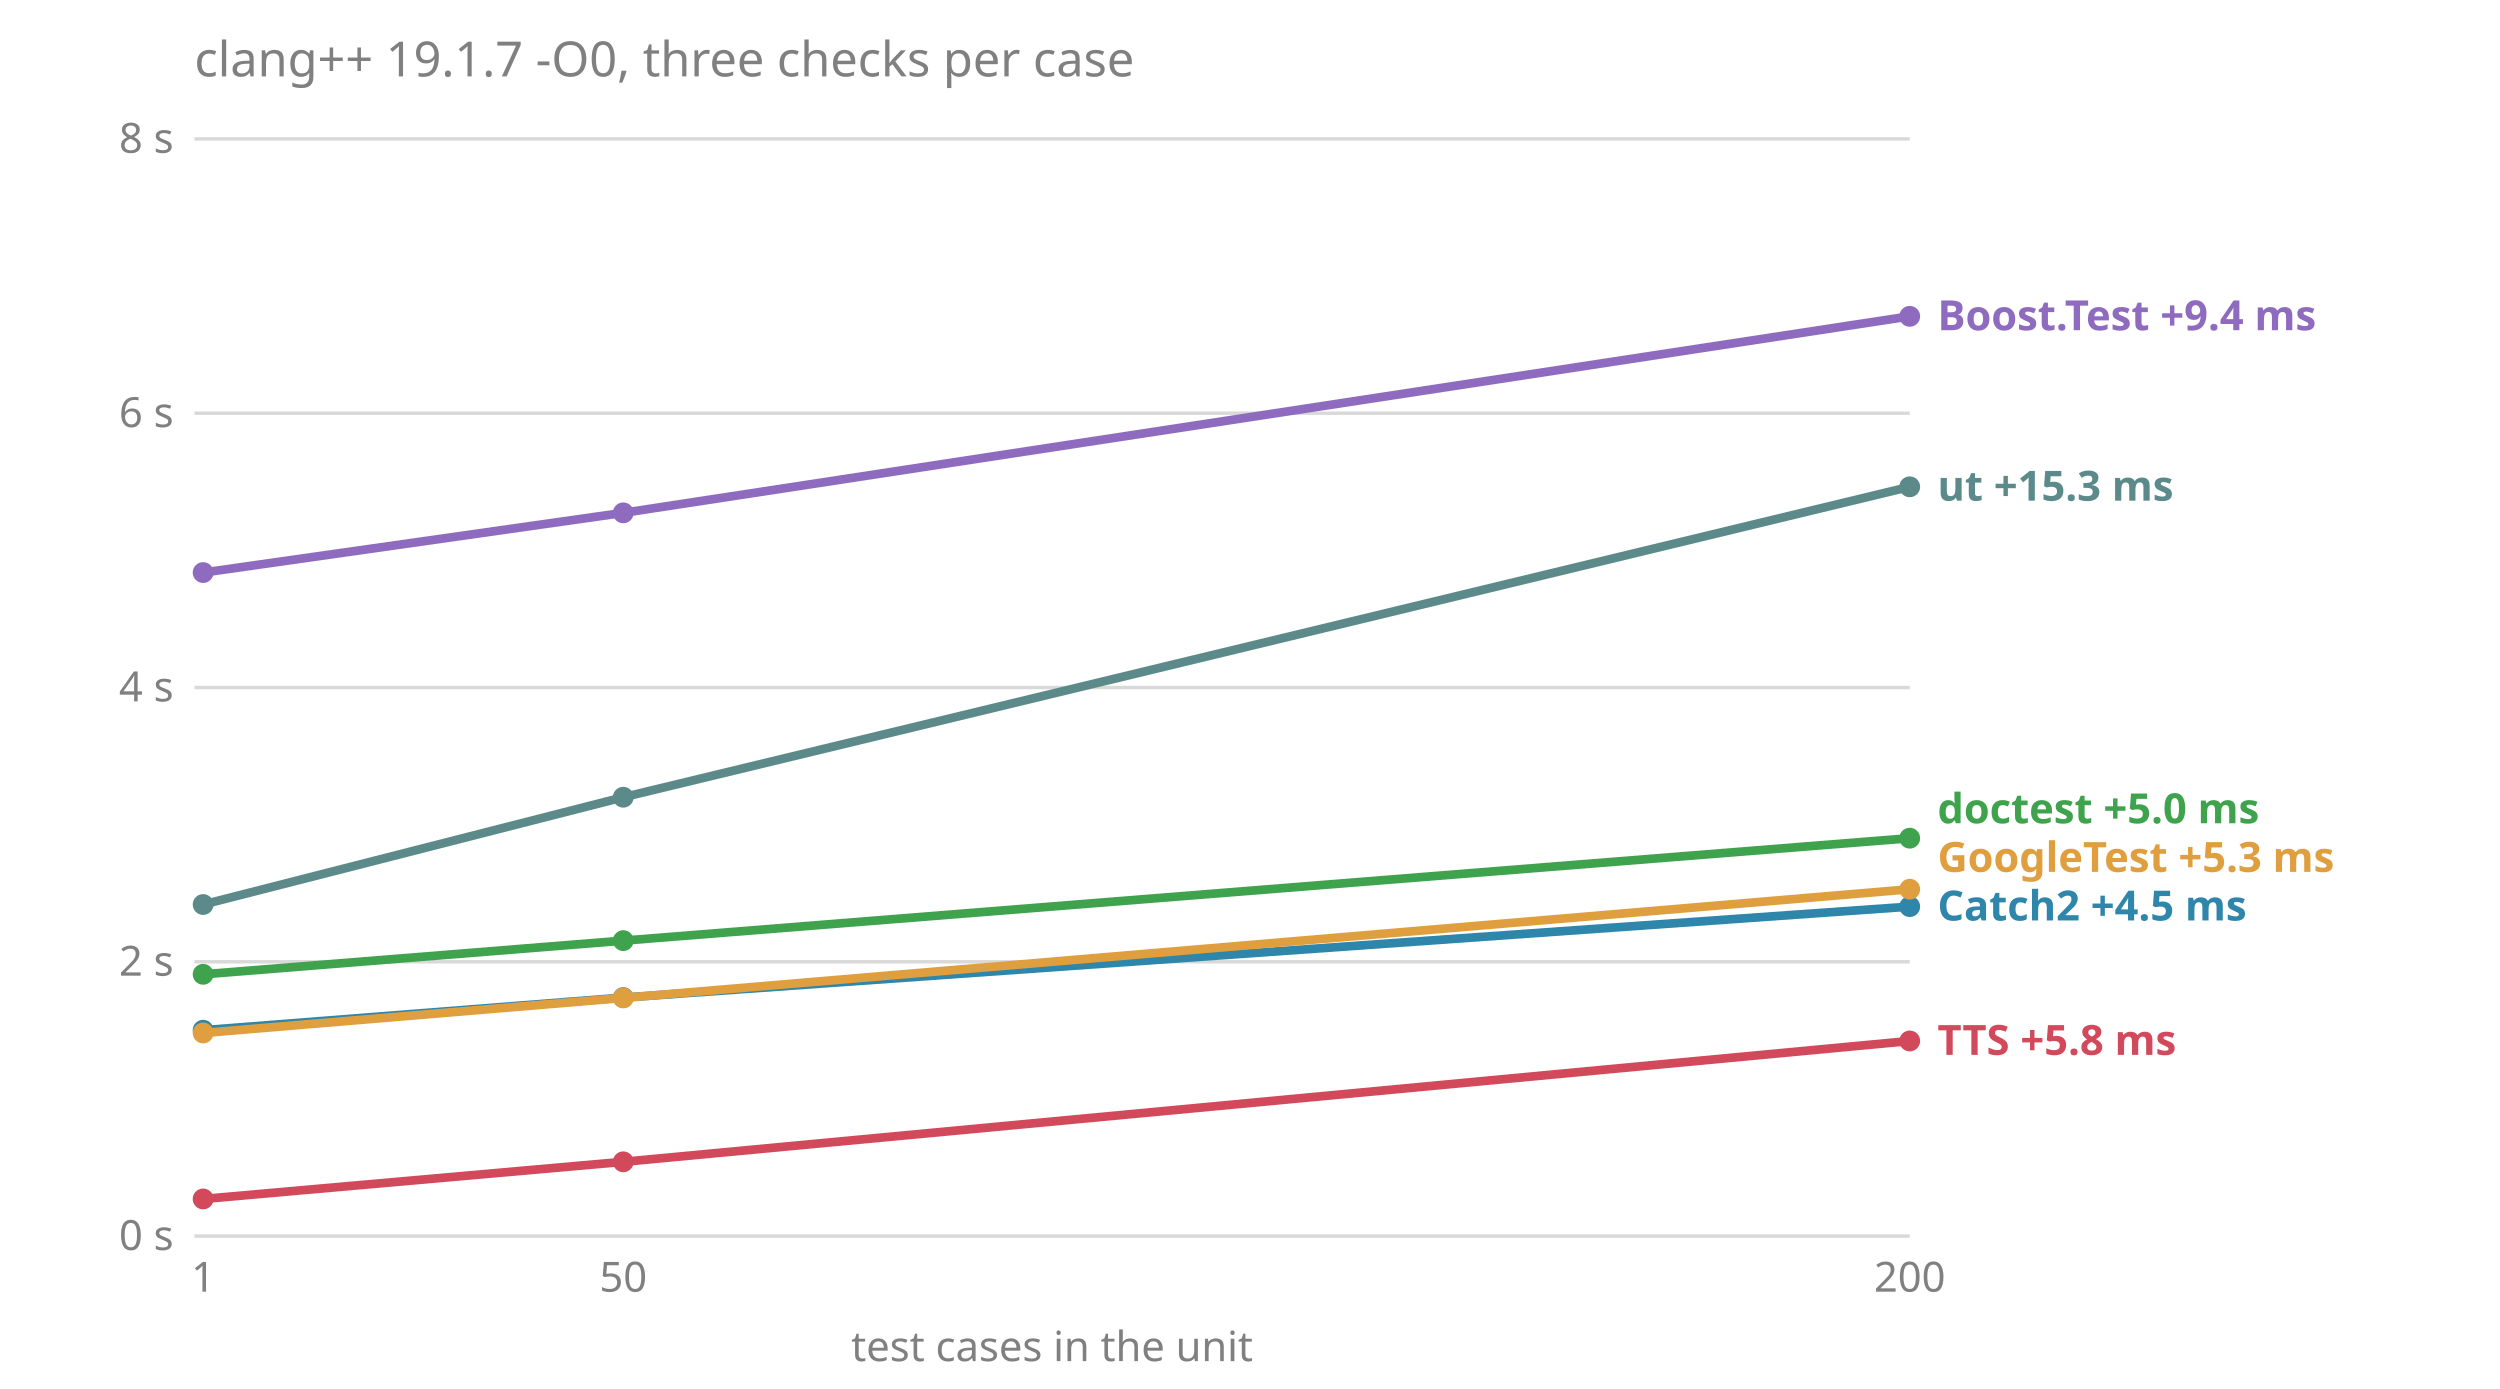
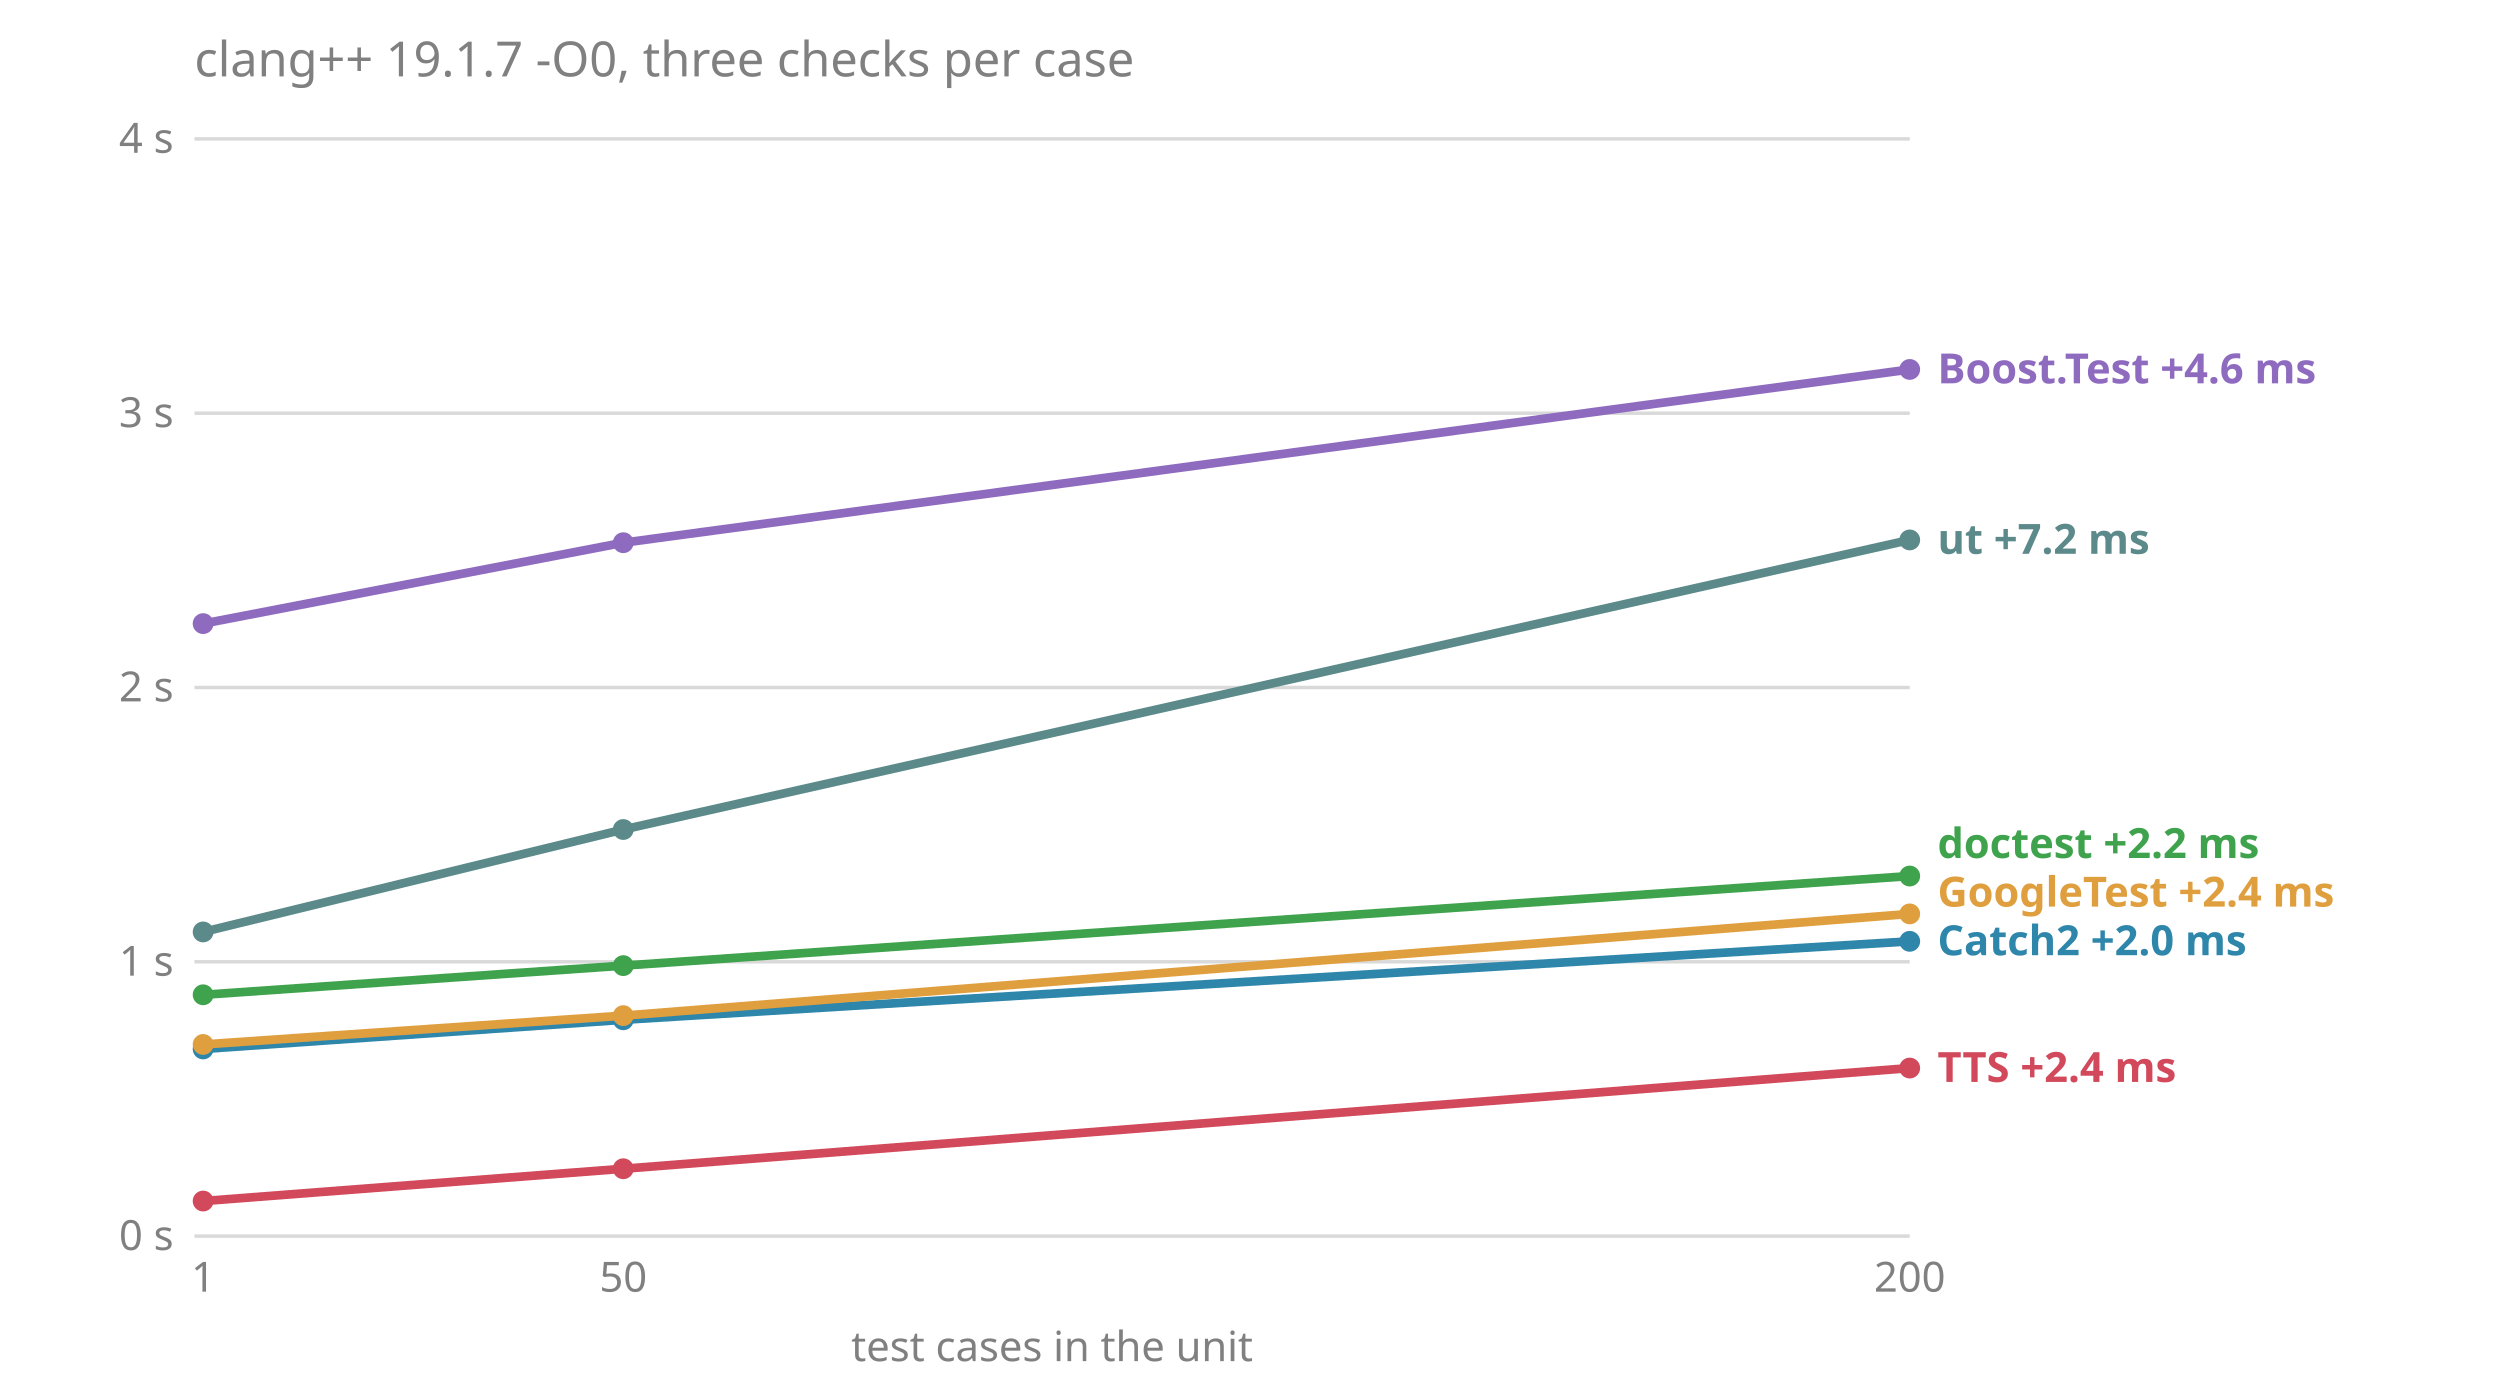
<svg xmlns="http://www.w3.org/2000/svg" viewBox="0 0 720 400" font-family="sans-serif" font-size="12">
  <text x="56" y="22" fill="#808080" font-size="14">clang++ 19.1.7 -O0, three checks per case</text>
  <line x1="56" x2="550" y1="356.0" y2="356.0" stroke="#808080" stroke-opacity="0.3" />
  <text x="50" y="360.0" fill="#808080" text-anchor="end">0 s</text>
  <line x1="56" x2="550" y1="277.0" y2="277.0" stroke="#808080" stroke-opacity="0.3" />
-   <text x="50" y="281.0" fill="#808080" text-anchor="end">2 s</text>
+   <text x="50" y="281.0" fill="#808080" text-anchor="end">1 s</text>
  <line x1="56" x2="550" y1="198.0" y2="198.0" stroke="#808080" stroke-opacity="0.3" />
-   <text x="50" y="202.0" fill="#808080" text-anchor="end">4 s</text>
+   <text x="50" y="202.0" fill="#808080" text-anchor="end">2 s</text>
  <line x1="56" x2="550" y1="119.0" y2="119.0" stroke="#808080" stroke-opacity="0.3" />
-   <text x="50" y="123.0" fill="#808080" text-anchor="end">6 s</text>
+   <text x="50" y="123.0" fill="#808080" text-anchor="end">3 s</text>
  <line x1="56" x2="550" y1="40.0" y2="40.0" stroke="#808080" stroke-opacity="0.3" />
-   <text x="50" y="44.0" fill="#808080" text-anchor="end">8 s</text>
+   <text x="50" y="44.0" fill="#808080" text-anchor="end">4 s</text>
  <text x="58.5" y="372" fill="#808080" text-anchor="middle">1</text>
  <text x="179.5" y="372" fill="#808080" text-anchor="middle">50</text>
  <text x="550.0" y="372" fill="#808080" text-anchor="middle">200</text>
  <text x="303.0" y="392" fill="#808080" text-anchor="middle">test cases in the unit</text>
-   <text x="558" y="303.8" fill="#d1495b" font-weight="bold">TTS +5.8 ms</text>
-   <text x="558" y="265.1" fill="#2e86ab" font-weight="bold">Catch2 +4.5 ms</text>
-   <text x="558" y="251.1" fill="#e09f3e" font-weight="bold">GoogleTest +5.3 ms</text>
-   <text x="558" y="237.1" fill="#3fa34d" font-weight="bold">doctest +5.0 ms</text>
-   <text x="558" y="144.2" fill="#5c8a8a" font-weight="bold">ut +15.3 ms</text>
-   <text x="558" y="95.1" fill="#8e6bbf" font-weight="bold">Boost.Test +9.4 ms</text>
-   <polyline points="58.5,164.9 179.5,147.7 550.0,91.1" fill="none" stroke="#8e6bbf" stroke-width="2.5" />
-   <circle cx="58.5" cy="164.9" r="3" fill="#8e6bbf" />
-   <circle cx="179.5" cy="147.7" r="3" fill="#8e6bbf" />
-   <circle cx="550.0" cy="91.1" r="3" fill="#8e6bbf" />
-   <polyline points="58.5,296.7 179.5,287.3 550.0,261.1" fill="none" stroke="#2e86ab" stroke-width="2.5" />
-   <circle cx="58.5" cy="296.7" r="3" fill="#2e86ab" />
-   <circle cx="179.5" cy="287.3" r="3" fill="#2e86ab" />
-   <circle cx="550.0" cy="261.1" r="3" fill="#2e86ab" />
-   <polyline points="58.5,280.6 179.5,270.9 550.0,241.4" fill="none" stroke="#3fa34d" stroke-width="2.5" />
-   <circle cx="58.5" cy="280.6" r="3" fill="#3fa34d" />
-   <circle cx="179.5" cy="270.9" r="3" fill="#3fa34d" />
-   <circle cx="550.0" cy="241.4" r="3" fill="#3fa34d" />
-   <polyline points="58.5,297.5 179.5,287.4 550.0,256.1" fill="none" stroke="#e09f3e" stroke-width="2.5" />
-   <circle cx="58.5" cy="297.5" r="3" fill="#e09f3e" />
-   <circle cx="179.5" cy="287.4" r="3" fill="#e09f3e" />
-   <circle cx="550.0" cy="256.1" r="3" fill="#e09f3e" />
-   <polyline points="58.5,345.3 179.5,334.6 550.0,299.8" fill="none" stroke="#d1495b" stroke-width="2.5" />
-   <circle cx="58.5" cy="345.3" r="3" fill="#d1495b" />
-   <circle cx="179.5" cy="334.6" r="3" fill="#d1495b" />
-   <circle cx="550.0" cy="299.8" r="3" fill="#d1495b" />
-   <polyline points="58.5,260.5 179.5,229.6 550.0,140.2" fill="none" stroke="#5c8a8a" stroke-width="2.5" />
-   <circle cx="58.5" cy="260.5" r="3" fill="#5c8a8a" />
-   <circle cx="179.5" cy="229.6" r="3" fill="#5c8a8a" />
-   <circle cx="550.0" cy="140.2" r="3" fill="#5c8a8a" />
+   <text x="558" y="311.6" fill="#d1495b" font-weight="bold">TTS +2.4 ms</text>
+   <text x="558" y="275.1" fill="#2e86ab" font-weight="bold">Catch2 +2.0 ms</text>
+   <text x="558" y="261.1" fill="#e09f3e" font-weight="bold">GoogleTest +2.4 ms</text>
+   <text x="558" y="247.1" fill="#3fa34d" font-weight="bold">doctest +2.2 ms</text>
+   <text x="558" y="159.5" fill="#5c8a8a" font-weight="bold">ut +7.2 ms</text>
+   <text x="558" y="110.4" fill="#8e6bbf" font-weight="bold">Boost.Test +4.6 ms</text>
+   <polyline points="58.5,179.6 179.5,156.3 550.0,106.4" fill="none" stroke="#8e6bbf" stroke-width="2.5" />
+   <circle cx="58.5" cy="179.6" r="3" fill="#8e6bbf" />
+   <circle cx="179.5" cy="156.3" r="3" fill="#8e6bbf" />
+   <circle cx="550.0" cy="106.4" r="3" fill="#8e6bbf" />
+   <polyline points="58.5,302.1 179.5,293.7 550.0,271.1" fill="none" stroke="#2e86ab" stroke-width="2.5" />
+   <circle cx="58.5" cy="302.1" r="3" fill="#2e86ab" />
+   <circle cx="179.5" cy="293.7" r="3" fill="#2e86ab" />
+   <circle cx="550.0" cy="271.1" r="3" fill="#2e86ab" />
+   <polyline points="58.5,286.5 179.5,278.1 550.0,252.3" fill="none" stroke="#3fa34d" stroke-width="2.5" />
+   <circle cx="58.5" cy="286.5" r="3" fill="#3fa34d" />
+   <circle cx="179.5" cy="278.1" r="3" fill="#3fa34d" />
+   <circle cx="550.0" cy="252.3" r="3" fill="#3fa34d" />
+   <polyline points="58.5,300.8 179.5,292.5 550.0,263.2" fill="none" stroke="#e09f3e" stroke-width="2.5" />
+   <circle cx="58.5" cy="300.8" r="3" fill="#e09f3e" />
+   <circle cx="179.5" cy="292.5" r="3" fill="#e09f3e" />
+   <circle cx="550.0" cy="263.2" r="3" fill="#e09f3e" />
+   <polyline points="58.5,345.9 179.5,336.6 550.0,307.6" fill="none" stroke="#d1495b" stroke-width="2.5" />
+   <circle cx="58.5" cy="345.9" r="3" fill="#d1495b" />
+   <circle cx="179.5" cy="336.6" r="3" fill="#d1495b" />
+   <circle cx="550.0" cy="307.6" r="3" fill="#d1495b" />
+   <polyline points="58.5,268.4 179.5,238.9 550.0,155.5" fill="none" stroke="#5c8a8a" stroke-width="2.5" />
+   <circle cx="58.5" cy="268.4" r="3" fill="#5c8a8a" />
+   <circle cx="179.5" cy="238.9" r="3" fill="#5c8a8a" />
+   <circle cx="550.0" cy="155.5" r="3" fill="#5c8a8a" />
</svg>
